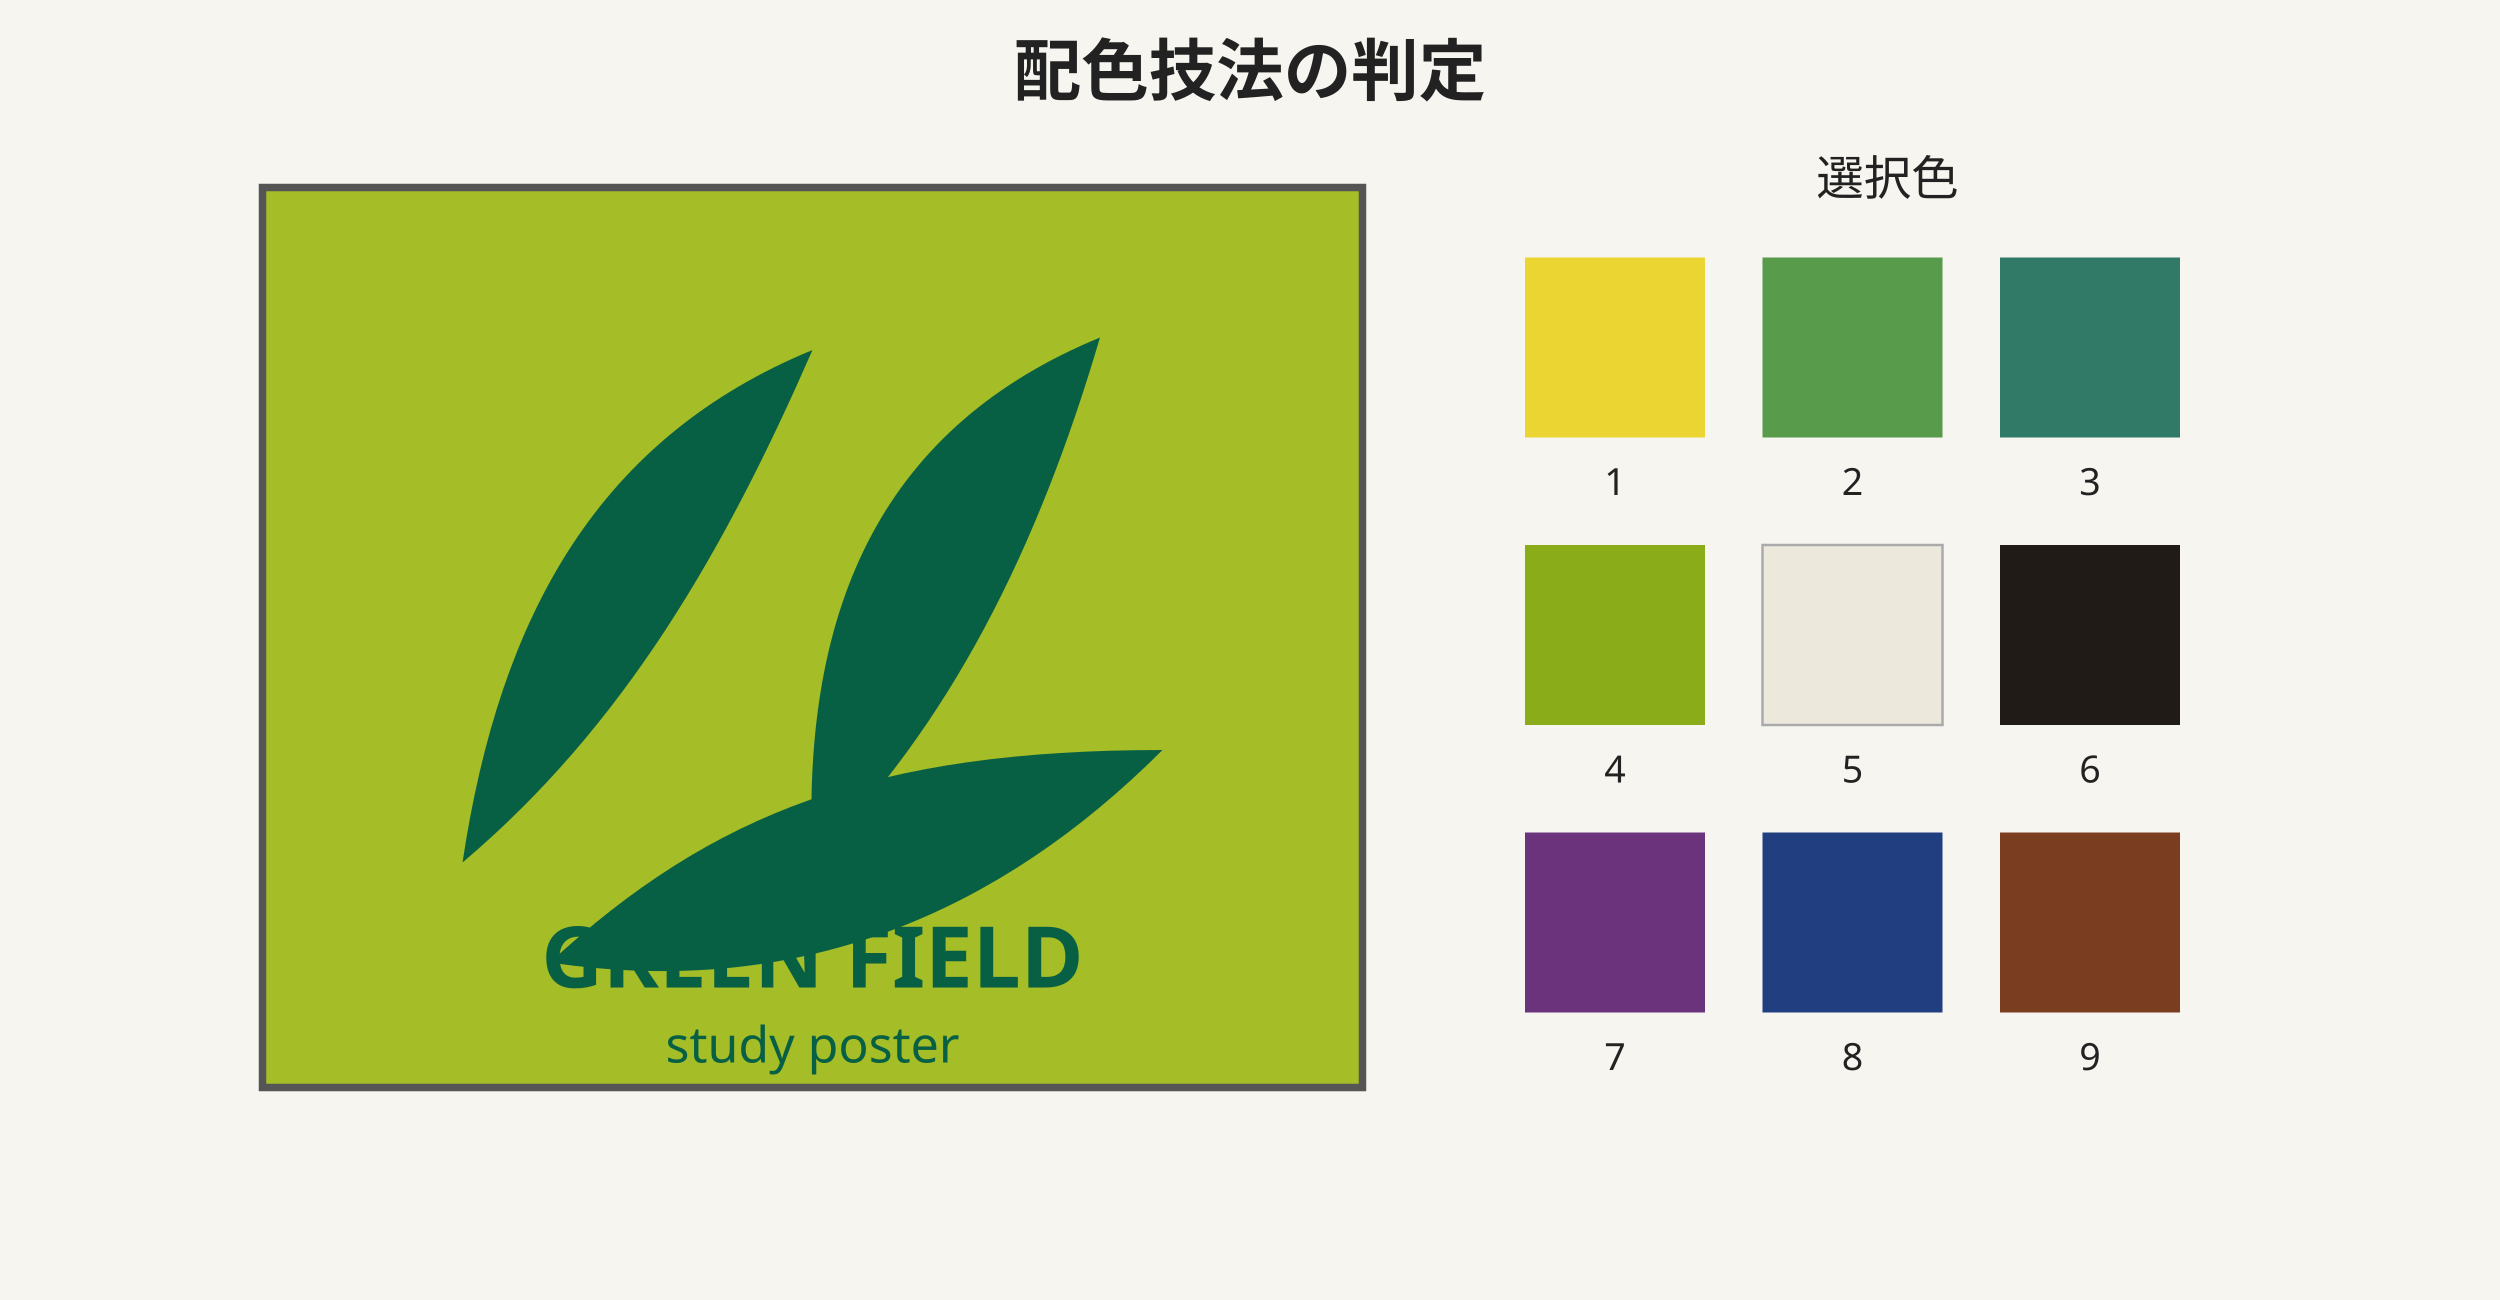
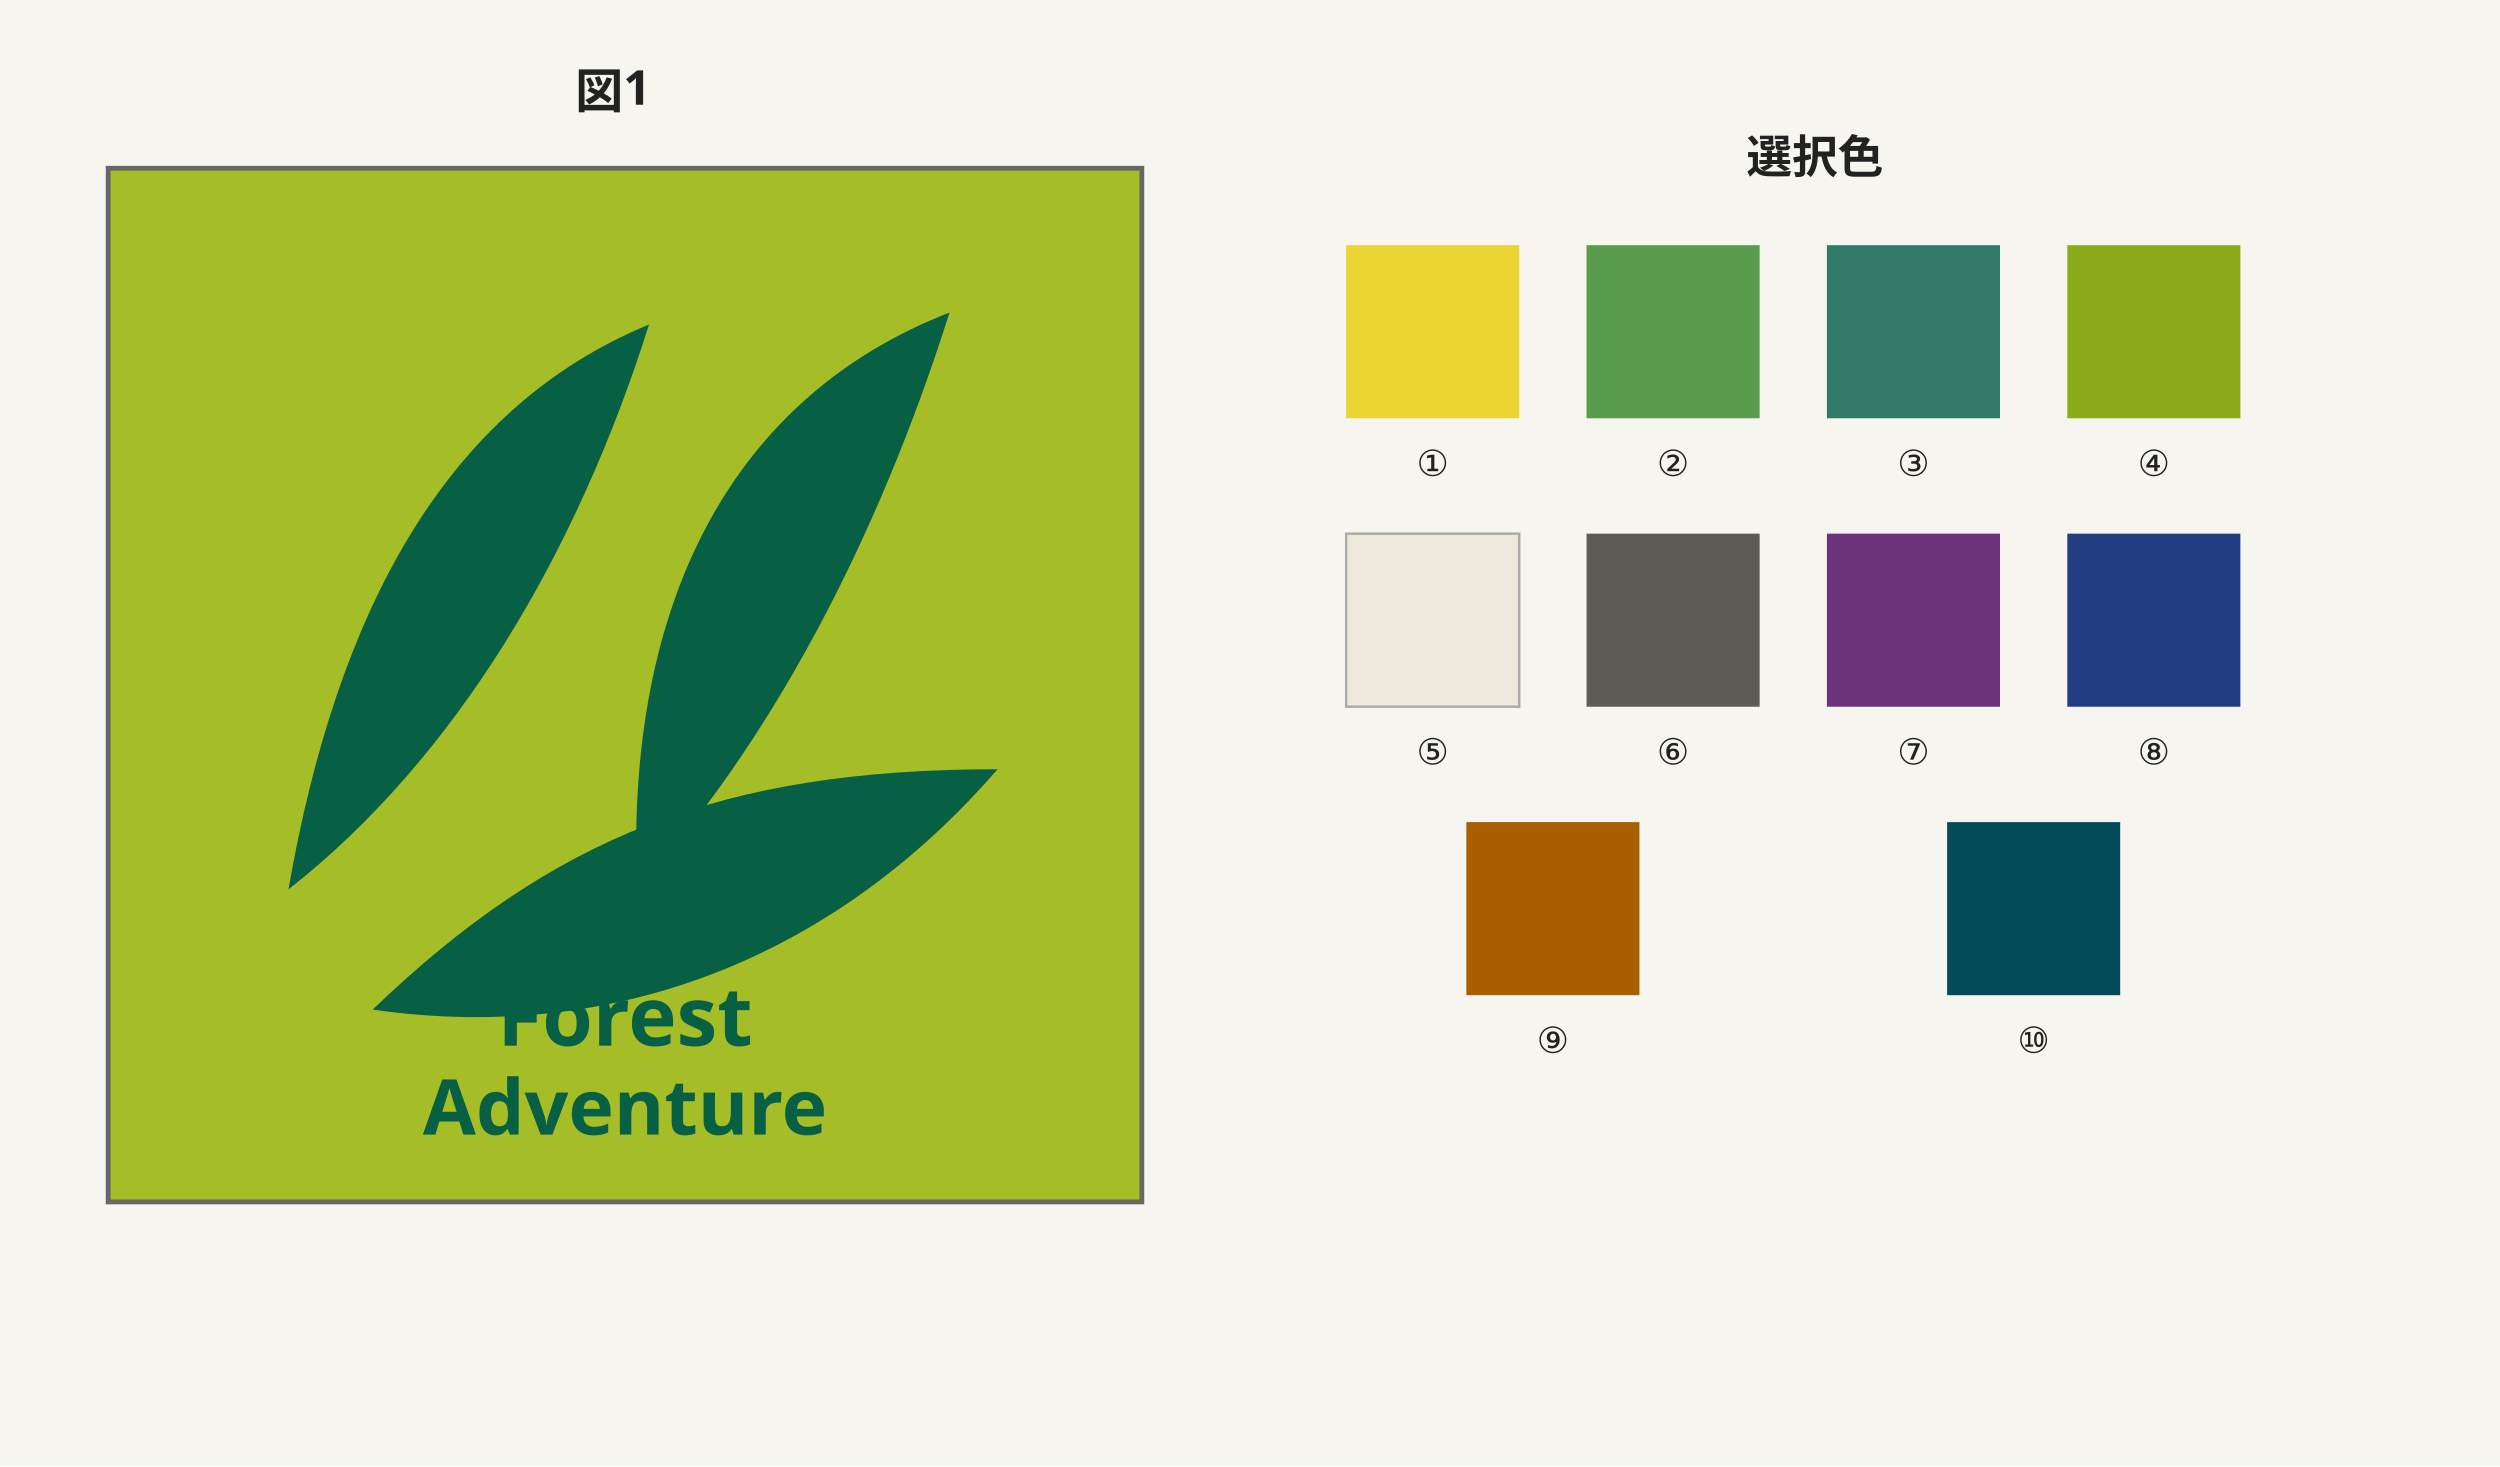
- <svg xmlns="http://www.w3.org/2000/svg" viewBox="0 0 1000 520" role="img" aria-label="配色技法を判断する独自の学習用ポスター">
-   <rect width="1000" height="520" fill="#f7f5ef" />
+ <svg xmlns="http://www.w3.org/2000/svg" viewBox="0 0 1040 610" role="img" aria-label="2026年度夏期 問題17の図1と10個の選択色を学習用に再構成した図">
+   <rect width="1040" height="610" fill="#f7f5ef" />
  <g font-family="sans-serif" fill="#222">
-     <text x="500" y="38" text-anchor="middle" font-size="27" font-weight="700">配色技法の判定</text>
-     <g transform="translate(105 75)">
-       <rect width="440" height="360" fill="#a5bd26" stroke="#555" stroke-width="3" />
+     <text x="255" y="45" text-anchor="middle" font-size="20" font-weight="700">図1</text>
+     <g transform="translate(45 70)">
+       <rect width="430" height="430" fill="#a5bd26" stroke="#666" stroke-width="2" />
      <g fill="#086044">
-         <path d="M80 270C95 170 135 100 220 65C185 145 145 215 80 270Z" />
-         <path d="M220 270C215 165 250 95 335 60C310 145 275 215 220 270Z" />
-         <path d="M115 310C180 250 245 225 360 225C295 290 215 325 115 310Z" />
+         <path d="M75 300C95 185 140 100 225 65C195 160 145 245 75 300Z" />
+         <path d="M220 300C215 180 260 95 350 60C320 155 275 240 220 300Z" />
+         <path d="M110 350C185 278 255 250 370 250C305 325 215 365 110 350Z" />
      </g>
-       <text x="220" y="320" text-anchor="middle" font-size="34" font-weight="800" fill="#086044">GREEN FIELD</text>
-       <text x="220" y="350" text-anchor="middle" font-size="20" fill="#086044">study poster</text>
+       <text x="215" y="365" text-anchor="middle" font-size="34" font-weight="800" fill="#086044">Forest</text>
+       <text x="215" y="402" text-anchor="middle" font-size="32" font-weight="800" fill="#086044">Adventure</text>
    </g>
-     <g transform="translate(610 78)">
-       <text x="145" text-anchor="middle" font-size="19">選択色</text>
+     <g transform="translate(560 72)">
+       <text x="195" y="0" text-anchor="middle" font-size="19" font-weight="700">選択色</text>
      <g font-size="15" text-anchor="middle">
-         <g transform="translate(0 25)">
+         <g transform="translate(0 30)">
          <rect width="72" height="72" fill="#ebd533" />
-           <text x="36" y="95">1</text>
+           <text x="36" y="96">①</text>
        </g>
-         <g transform="translate(95 25)">
+         <g transform="translate(100 30)">
          <rect width="72" height="72" fill="#579b4b" />
-           <text x="36" y="95">2</text>
+           <text x="36" y="96">②</text>
        </g>
-         <g transform="translate(190 25)">
+         <g transform="translate(200 30)">
          <rect width="72" height="72" fill="#317a67" />
-           <text x="36" y="95">3</text>
+           <text x="36" y="96">③</text>
        </g>
-         <g transform="translate(0 140)">
+         <g transform="translate(300 30)">
          <rect width="72" height="72" fill="#8aac19" />
-           <text x="36" y="95">4</text>
+           <text x="36" y="96">④</text>
        </g>
-         <g transform="translate(95 140)">
+         <g transform="translate(0 150)">
          <rect width="72" height="72" fill="#ece9dc" stroke="#aaa" />
-           <text x="36" y="95">5</text>
+           <text x="36" y="96">⑤</text>
        </g>
-         <g transform="translate(190 140)">
-           <rect width="72" height="72" fill="#211b17" />
-           <text x="36" y="95">6</text>
+         <g transform="translate(100 150)">
+           <rect width="72" height="72" fill="#5d5b56" />
+           <text x="36" y="96">⑥</text>
        </g>
-         <g transform="translate(0 255)">
+         <g transform="translate(200 150)">
          <rect width="72" height="72" fill="#6c337d" />
-           <text x="36" y="95">7</text>
+           <text x="36" y="96">⑦</text>
        </g>
-         <g transform="translate(95 255)">
+         <g transform="translate(300 150)">
          <rect width="72" height="72" fill="#213f80" />
-           <text x="36" y="95">8</text>
+           <text x="36" y="96">⑧</text>
        </g>
-         <g transform="translate(190 255)">
-           <rect width="72" height="72" fill="#7b3d20" />
-           <text x="36" y="95">9</text>
+         <g transform="translate(50 270)">
+           <rect width="72" height="72" fill="#a95e00" />
+           <text x="36" y="96">⑨</text>
+         </g>
+         <g transform="translate(250 270)">
+           <rect width="72" height="72" fill="#034b58" />
+           <text x="36" y="96">⑩</text>
        </g>
      </g>
    </g>
  </g>
</svg>
